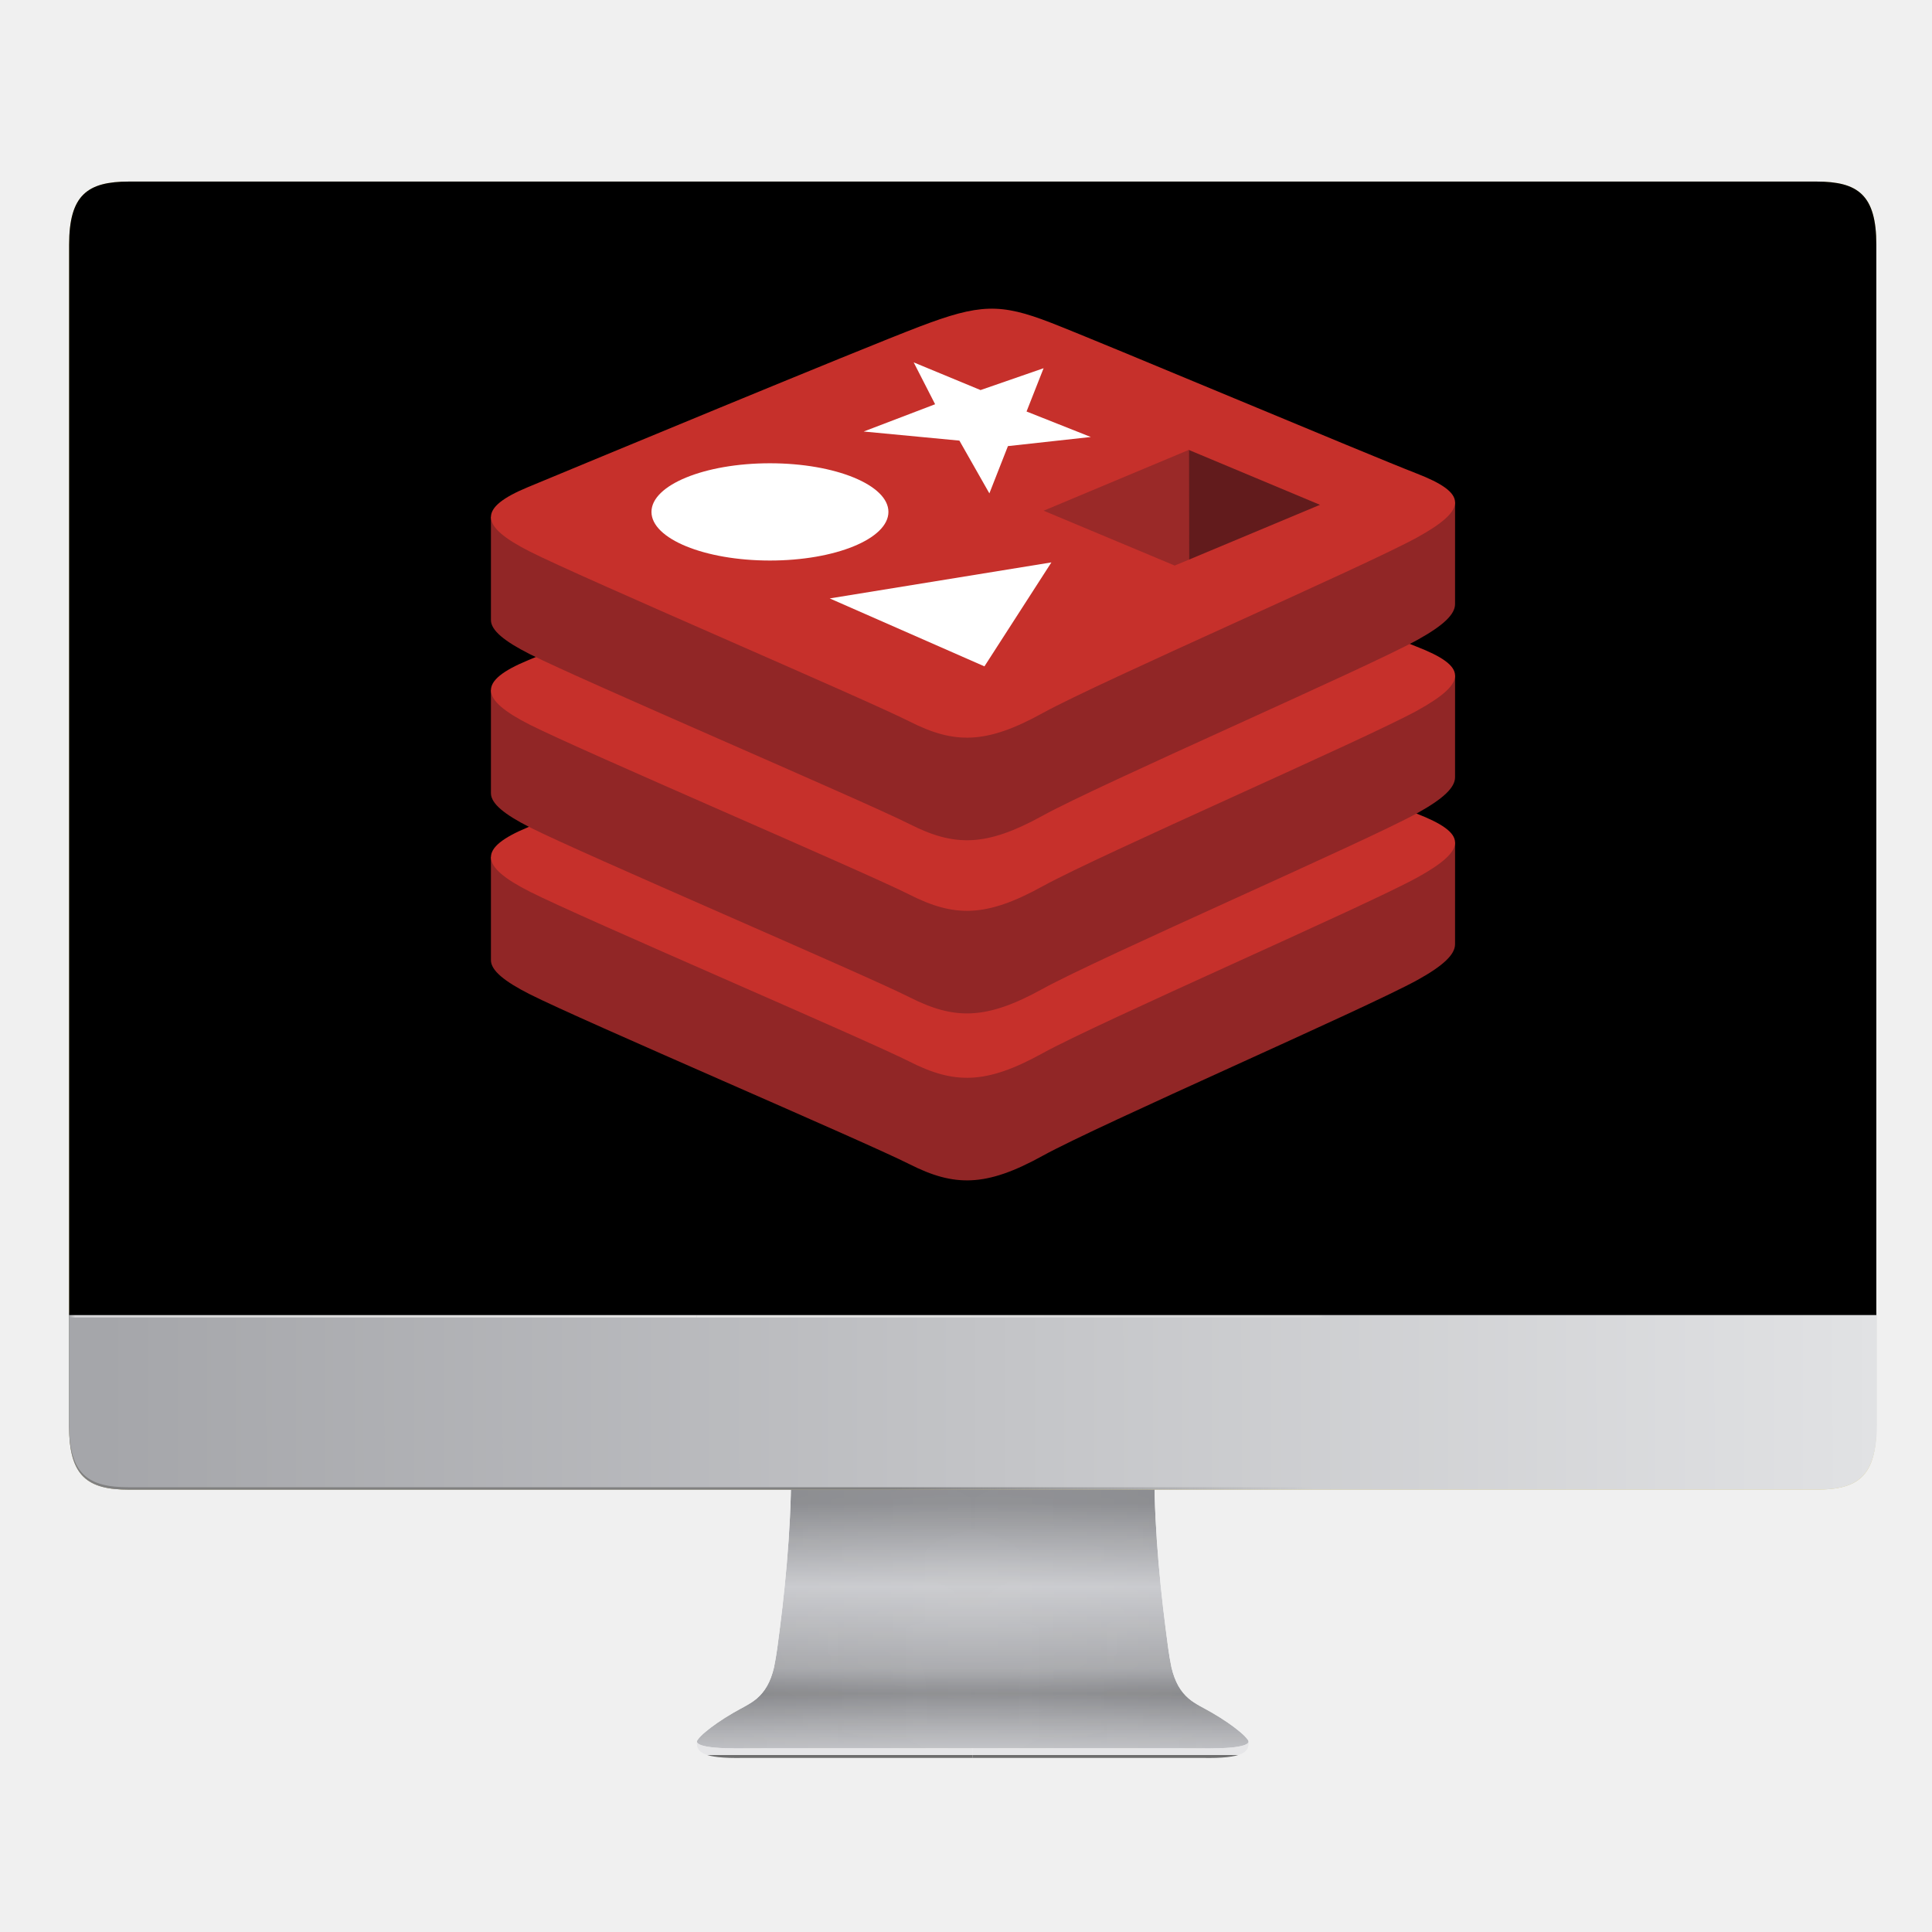
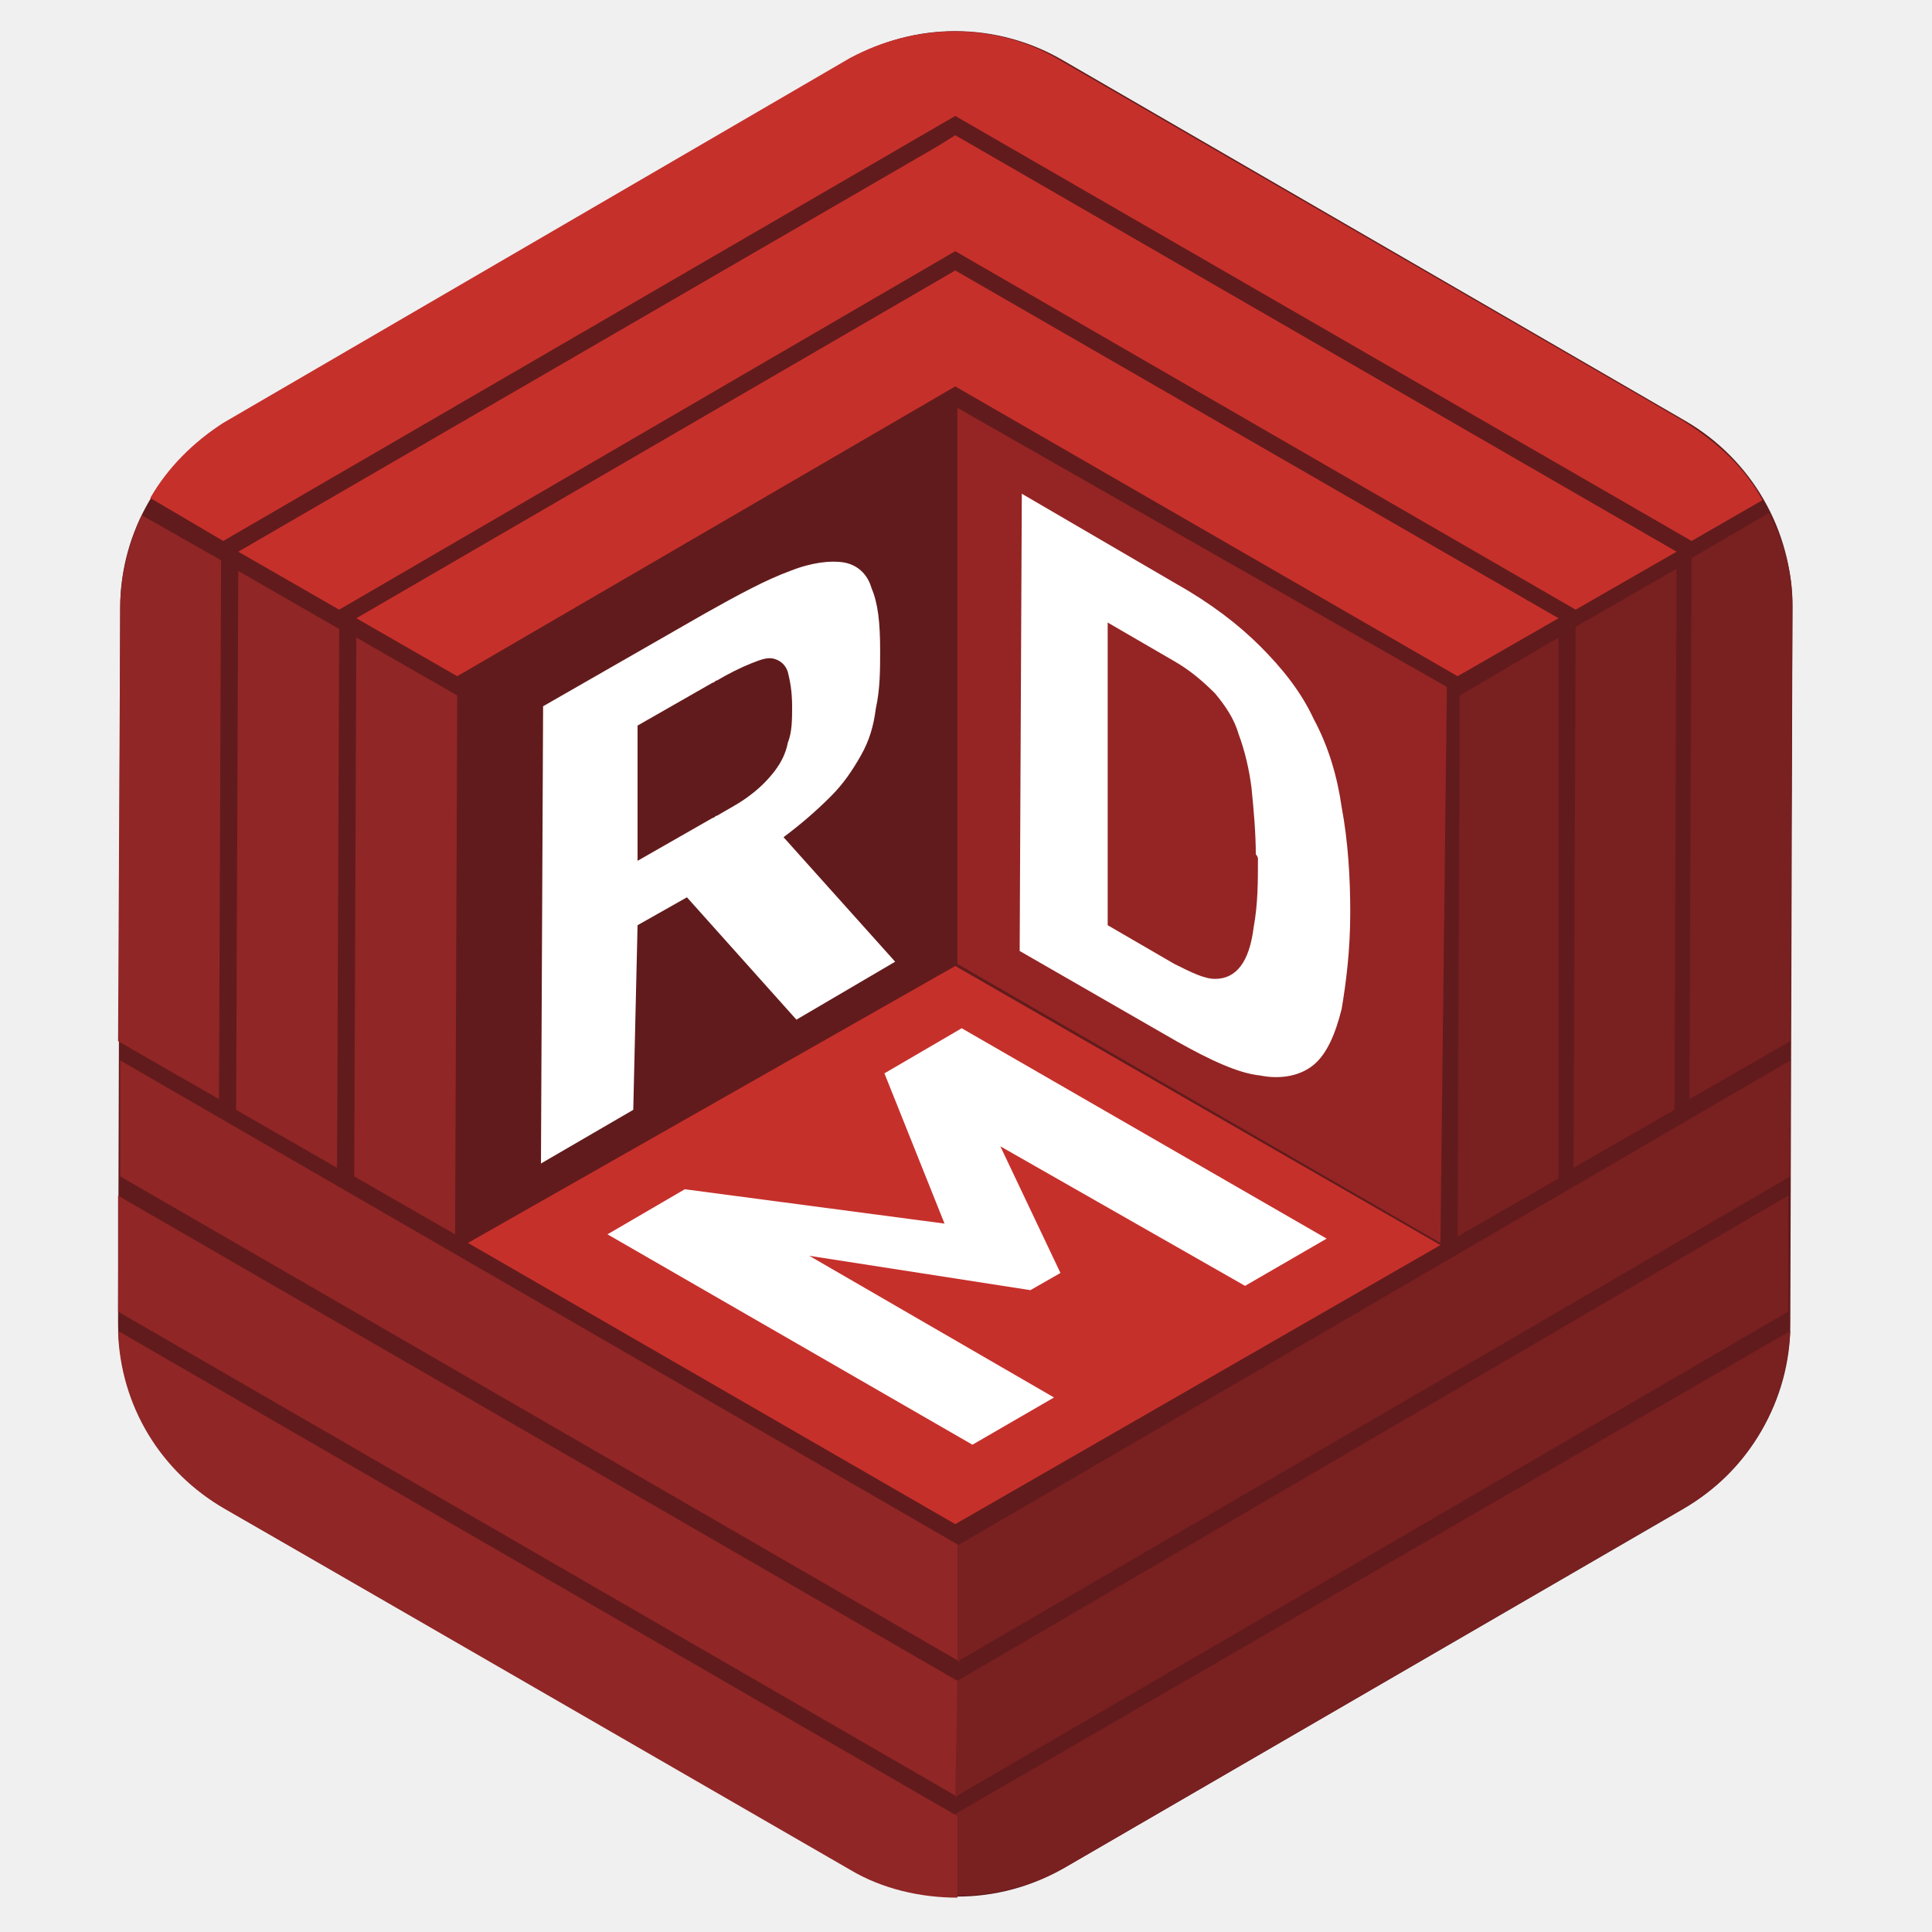
- <svg xmlns="http://www.w3.org/2000/svg" xmlns:xlink="http://www.w3.org/1999/xlink" width="1024" height="1024" viewBox="0 0 270.933 270.933" version="1.1" id="svg318">
-   <defs id="defs312">
-     <clipPath id="clip0">
-       <rect style="fill:#ffffff" y="0" x="0" width="81" height="66.964" id="rect200" />
-     </clipPath>
-     <linearGradient id="paint0_linear" x1="40.488" y1="66.835" x2="40.488" y2="66.836" gradientUnits="userSpaceOnUse">
-       <stop stop-color="#E6E6E8" id="stop135" />
-       <stop offset="1" stop-color="#6E6E6E" id="stop137" />
-     </linearGradient>
-     <mask id="mask0" mask-type="alpha" maskUnits="userSpaceOnUse" x="28" y="53" width="25" height="14">
-       <path style="fill:url(#paint2_linear)" d="M 40.488,53.723 32.339,53.976 c 0.064,2.388 -0.168,5.076 -0.498,7.513 -0.07,0.517 -0.138,1.081 -0.258,1.629 -0.158,0.628 -0.411,1.026 -0.77,1.319 -0.301,0.243 -0.689,0.404 -1.048,0.604 -0.532,0.292 -0.968,0.585 -1.257,0.817 -0.122,0.098 -0.256,0.21 -0.358,0.349 -0.015,0.023 -0.02,0.043 -0.02,0.062 5e-4,0.075 0.106,0.119 0.199,0.153 0.299,0.098 0.86,0.131 1.533,0.136 0.363,0.003 0.802,-0.005 1.203,-0.003 h 9.423 9.423 c 0.401,-0.003 0.84,0.005 1.203,0.003 0.673,-0.005 1.234,-0.038 1.533,-0.136 0.093,-0.034 0.199,-0.078 0.199,-0.153 0,-0.019 -0.006,-0.039 -0.02,-0.062 -0.102,-0.138 -0.236,-0.251 -0.358,-0.349 -0.289,-0.232 -0.725,-0.525 -1.257,-0.817 -0.359,-0.2 -0.748,-0.361 -1.048,-0.604 -0.359,-0.293 -0.612,-0.691 -0.77,-1.319 -0.12,-0.548 -0.188,-1.111 -0.259,-1.629 -0.331,-2.437 -0.562,-5.125 -0.498,-7.513 z" id="path6" />
-     </mask>
-     <linearGradient id="paint2_linear" x1="33.789" y1="56.134" x2="33.789" y2="66.559" gradientUnits="userSpaceOnUse">
-       <stop stop-color="#808185" id="stop145" />
-       <stop offset="0.341" stop-color="#C2C3C7" id="stop147" />
-       <stop offset="0.673" stop-color="#9C9DA1" id="stop149" />
-       <stop offset="0.775" stop-color="#7A7B7F" id="stop151" />
-       <stop offset="0.912" stop-color="#A2A3A7" id="stop153" />
-       <stop offset="1" stop-color="#B8B9BD" id="stop155" />
-     </linearGradient>
-     <filter style="color-interpolation-filters:sRGB" id="filter0_f" x="-4.686" y="32.163" width="67.527" height="68.16" filterUnits="userSpaceOnUse">
-       <feFlood flood-opacity="0" result="BackgroundImageFix" id="feFlood107" />
-       <feBlend mode="normal" in="SourceGraphic" in2="BackgroundImageFix" result="shape" id="feBlend109" />
-       <feGaussianBlur stdDeviation="15.692" result="effect1_foregroundBlur" id="feGaussianBlur111" />
-     </filter>
-     <filter style="color-interpolation-filters:sRGB" id="filter1_f" x="18.135" y="32.163" width="67.527" height="68.16" filterUnits="userSpaceOnUse">
-       <feFlood flood-opacity="0" result="BackgroundImageFix" id="feFlood114" />
-       <feBlend mode="normal" in="SourceGraphic" in2="BackgroundImageFix" result="shape" id="feBlend116" />
-       <feGaussianBlur stdDeviation="15.692" result="effect1_foregroundBlur" id="feGaussianBlur118" />
-     </filter>
-     <filter style="color-interpolation-filters:sRGB" id="filter2_f" x="-7.252" y="23.808" width="95.479" height="75.756" filterUnits="userSpaceOnUse">
-       <feFlood flood-opacity="0" result="BackgroundImageFix" id="feFlood121" />
-       <feBlend mode="normal" in="SourceGraphic" in2="BackgroundImageFix" result="shape" id="feBlend123" />
-       <feGaussianBlur stdDeviation="18.423" result="effect1_foregroundBlur" id="feGaussianBlur125" />
-     </filter>
-     <filter style="color-interpolation-filters:sRGB" id="filter3_f" x="-119.916" y="-90.018" width="320.807" height="302.989" filterUnits="userSpaceOnUse">
-       <feFlood flood-opacity="0" result="BackgroundImageFix" id="feFlood128" />
-       <feBlend mode="normal" in="SourceGraphic" in2="BackgroundImageFix" result="shape" id="feBlend130" />
-       <feGaussianBlur stdDeviation="74.755" result="effect1_foregroundBlur" id="feGaussianBlur132" />
-     </filter>
-     <linearGradient id="paint4_linear" x1="1.552" y1="51.857" x2="81" y2="51.756" gradientUnits="userSpaceOnUse">
-       <stop stop-color="#A5A6AA" id="stop171" />
-       <stop offset="1" stop-color="#E1E2E4" id="stop173" />
-     </linearGradient>
-     <linearGradient id="paint5_linear" x1="36.369" y1="51.857" x2="55.738" y2="51.857" gradientUnits="userSpaceOnUse">
-       <stop stop-color="#808080" id="stop176" />
-       <stop offset="1" stop-color="#808080" stop-opacity="0" id="stop178" />
-     </linearGradient>
-     <linearGradient id="paint6_linear" x1="1.552" y1="51.857" x2="81" y2="51.756" gradientUnits="userSpaceOnUse">
-       <stop stop-color="#A5A6AA" id="stop181" />
-       <stop offset="1" stop-color="#E1E2E4" id="stop183" />
-     </linearGradient>
-     <linearGradient id="paint7_linear" x1="-6.10352e-05" y1="48.2" x2="28.128" y2="48.2" gradientUnits="userSpaceOnUse">
-       <stop stop-color="#D5D5D7" stop-opacity="0" id="stop186" />
-       <stop offset="0.01" stop-color="#D5D5D7" id="stop188" />
-       <stop offset="1" stop-color="#E6E6E6" id="stop190" />
-     </linearGradient>
-     <linearGradient id="paint8_linear" x1="56.257" y1="48.2" x2="28.128" y2="48.2" gradientUnits="userSpaceOnUse">
-       <stop stop-color="#D5D5D7" stop-opacity="0" id="stop193" />
-       <stop offset="0.01" stop-color="#D5D5D7" id="stop195" />
-       <stop offset="1" stop-color="#E6E6E6" id="stop197" />
-     </linearGradient>
-     <linearGradient xlink:href="#paint0_linear" id="linearGradient496" gradientUnits="userSpaceOnUse" x1="40.488" y1="66.835" x2="40.488" y2="66.836" />
-     <linearGradient xlink:href="#paint0_linear" id="linearGradient498" gradientUnits="userSpaceOnUse" x1="40.488" y1="66.835" x2="40.488" y2="66.836" />
-     <linearGradient xlink:href="#paint2_linear" id="linearGradient500" gradientUnits="userSpaceOnUse" x1="33.789" y1="56.134" x2="33.789" y2="66.559" />
-   </defs>
-   <g id="layer1" transform="translate(0,-26.06673)">
-     <g clip-path="url(#clip0)" id="g45" transform="matrix(3.129736,0,0,3.301303,9.69509,51.52817)">
-       <path style="fill:url(#linearGradient496)" d="m 28.129,66.258 c -0.035,0.458 0.238,0.736 2.076,0.703 h 10.283 v -0.982 z" id="path2" />
-       <path style="fill:url(#linearGradient498)" d="m 52.847,66.258 c 0.035,0.458 -0.238,0.736 -2.076,0.703 H 40.488 v -0.982 z" id="path4" />
-       <mask id="mask280" mask-type="alpha" maskUnits="userSpaceOnUse" x="28" y="53" width="25" height="14">
-         <path style="fill:url(#paint2_linear)" d="M 40.488,53.723 32.339,53.976 c 0.064,2.388 -0.168,5.076 -0.498,7.513 -0.07,0.517 -0.138,1.081 -0.258,1.629 -0.158,0.628 -0.411,1.026 -0.77,1.319 -0.301,0.243 -0.689,0.404 -1.048,0.604 -0.532,0.292 -0.968,0.585 -1.257,0.817 -0.122,0.098 -0.256,0.21 -0.358,0.349 -0.015,0.023 -0.02,0.043 -0.02,0.062 5e-4,0.075 0.106,0.119 0.199,0.153 0.299,0.098 0.86,0.131 1.533,0.136 0.363,0.003 0.802,-0.005 1.203,-0.003 h 9.423 9.423 c 0.401,-0.003 0.84,0.005 1.203,0.003 0.673,-0.005 1.234,-0.038 1.533,-0.136 0.093,-0.034 0.199,-0.078 0.199,-0.153 0,-0.019 -0.006,-0.039 -0.02,-0.062 -0.102,-0.138 -0.236,-0.251 -0.358,-0.349 -0.289,-0.232 -0.725,-0.525 -1.257,-0.817 -0.359,-0.2 -0.748,-0.361 -1.048,-0.604 -0.359,-0.293 -0.612,-0.691 -0.77,-1.319 -0.12,-0.548 -0.188,-1.111 -0.259,-1.629 -0.331,-2.437 -0.562,-5.125 -0.498,-7.513 z" id="path278" />
-       </mask>
-       <g mask="url(#mask0)" id="g27">
-         <path style="fill:url(#linearGradient500)" d="M 40.488,53.723 32.339,53.976 c 0.064,2.388 -0.168,5.076 -0.498,7.513 -0.07,0.517 -0.138,1.081 -0.258,1.629 -0.158,0.628 -0.411,1.026 -0.77,1.319 -0.301,0.243 -0.689,0.404 -1.048,0.604 -0.532,0.292 -0.968,0.585 -1.257,0.817 -0.122,0.098 -0.256,0.21 -0.358,0.349 -0.015,0.023 -0.02,0.043 -0.02,0.062 5e-4,0.075 0.106,0.119 0.199,0.153 0.299,0.098 0.86,0.131 1.533,0.136 0.363,0.003 0.802,-0.005 1.203,-0.003 h 9.423 9.423 c 0.401,-0.003 0.84,0.005 1.203,0.003 0.673,-0.005 1.234,-0.038 1.533,-0.136 0.093,-0.034 0.199,-0.078 0.199,-0.153 0,-0.019 -0.006,-0.039 -0.02,-0.062 -0.102,-0.138 -0.236,-0.251 -0.358,-0.349 -0.289,-0.232 -0.725,-0.525 -1.257,-0.817 -0.359,-0.2 -0.748,-0.361 -1.048,-0.604 -0.359,-0.293 -0.612,-0.691 -0.77,-1.319 -0.12,-0.548 -0.188,-1.111 -0.259,-1.629 -0.331,-2.437 -0.562,-5.125 -0.498,-7.513 z" id="path9" />
-         <g style="filter:url(#filter0_f)" id="g13">
-           <path style="fill:#ffffff;fill-opacity:0.784" d="m 28.128,63.58 c 1.351,-0.202 2.264,0.58 3.328,1.022 -1.586,2.994 -3.172,3.435 -4.758,4.338 l 0.412,-4.034 z" id="path11" />
-         </g>
-         <g style="filter:url(#filter1_f)" id="g17">
-           <path style="fill:#ffffff;fill-opacity:0.784" d="m 52.847,63.58 c -1.351,-0.202 -2.264,0.58 -3.328,1.022 1.586,2.994 3.172,3.435 4.758,4.338 l -0.412,-4.034 z" id="path15" />
-         </g>
-         <g style="filter:url(#filter2_f)" id="g21">
-           <path style="fill:#ffffff;fill-opacity:0.588" d="m 51.382,61.686 c 0,-0.571 -4.878,-1.033 -10.894,-1.033 -6.017,0 -10.894,0.463 -10.894,1.033 0,0.571 4.878,1.033 10.894,1.033 6.017,0 10.894,-0.463 10.894,-1.033 z" id="path19" />
-         </g>
-         <g style="filter:url(#filter3_f)" id="g25">
-           <path style="fill:#ffffff" d="m 51.382,61.477 c 0,-1.096 -4.878,-1.985 -10.894,-1.985 -6.017,0 -10.894,0.889 -10.894,1.985 0,1.096 4.877,1.985 10.894,1.985 6.017,0 10.894,-0.889 10.894,-1.985 z" id="path23" />
-         </g>
-       </g>
-       <path style="fill:#c9a700;fill-opacity:0.489" d="M 2.684,0 C 0.816,0 -6.10352e-5,0.571 -6.10352e-5,2.684 v 2.788 42.676 1.946 2.788 c 0,2.113 0.816,2.684 2.684,2.684 h 5.749 0.435 63.85 5.574 c 1.868,0 2.684,-0.571 2.684,-2.684 V 48.148 5.471 2.684 C 80.975,0.571 80.159,0 78.291,0 H 72.543 72.108 8.258 Z" id="path29" />
-       <path style="fill:url(#paint4_linear)" d="m -6.10352e-5,48.148 v 1.946 2.788 c 0,2.113 0.816,2.684 2.684,2.684 h 5.749 0.435 63.85 5.574 c 1.868,0 2.684,-0.571 2.684,-2.684 v -4.734 z" id="path31" />
-       <path style="fill:url(#paint5_linear)" d="m -6.10352e-5,48.148 v 1.946 2.788 c 0,2.113 0.816,2.684 2.684,2.684 h 5.749 0.435 63.85 5.574 c 1.868,0 2.684,-0.571 2.684,-2.684 v -4.734 z" id="path33" />
-       <path style="fill:url(#paint6_linear)" d="m -6.10352e-5,48.047 v 1.946 2.788 c 0,2.113 0.816,2.684 2.685,2.684 h 5.751 0.435 63.87 5.575 c 1.869,0 2.685,-0.571 2.685,-2.684 v -4.734 z" id="path35" />
-       <path style="fill:url(#paint7_linear)" d="M 28.128,48.148 H -6.10352e-5 v 0.104 H 28.128 Z" id="path37" />
-       <path style="fill:url(#paint8_linear)" d="m 28.129,48.148 h 28.128 v 0.104 H 28.129 Z" id="path39" />
-       <path style="fill:#000000" d="M 2.684,0 C 0.816,0 -6.10352e-5,0.571 -6.10352e-5,2.684 V 5.471 48.148 H 80.975 V 5.471 2.684 C 80.975,0.571 80.159,0 78.291,0 H 72.543 72.108 8.258 Z" id="path41" />
-       <path style="fill:#000000" d="M 77.567,3.204 H 3.408 V 44.944 H 77.567 Z" id="path43" />
-     </g>
-     <path style="fill:#912626;stroke-width:3.214" d="m 198.754,163.508 c -7.215,3.982 -44.593,20.255 -52.551,24.648 -7.957,4.394 -12.378,4.351 -18.664,1.169 -6.286,-3.182 -46.063,-20.195 -53.228,-23.822 -3.582,-1.812 -5.465,-3.342 -5.465,-4.787 v -14.471 c 0,0 51.784,-11.937 60.144,-15.113 8.36,-3.176 11.26,-3.291 18.375,-0.531 7.115,2.76 49.655,10.887 56.686,13.614 0,0 -0.003,12.924 -0.003,14.266 9.5e-4,1.43 -1.622,3 -5.294,5.027 z" id="path47" />
-     <path style="fill:#c6302b;stroke-width:3.214" d="m 198.752,149.123 c -7.215,3.981 -44.592,20.254 -52.549,24.647 -7.957,4.394 -12.377,4.351 -18.663,1.169 -6.287,-3.18 -46.062,-20.196 -53.226,-23.82 -7.165,-3.626 -7.315,-6.122 -0.277,-9.041 7.038,-2.919 46.595,-19.352 54.956,-22.528 8.36,-3.175 11.26,-3.291 18.373,-0.53 7.115,2.759 44.269,18.418 51.299,21.145 7.032,2.73 7.302,4.976 0.087,8.959 z" id="path49" />
-     <path style="fill:#912626;stroke-width:3.214" d="m 198.754,140.094 c -7.215,3.982 -44.593,20.256 -52.551,24.65 -7.957,4.392 -12.378,4.349 -18.664,1.167 -6.287,-3.18 -46.063,-20.195 -53.228,-23.822 -3.582,-1.812 -5.465,-3.34 -5.465,-4.786 v -14.472 c 0,0 51.784,-11.937 60.144,-15.113 8.36,-3.176 11.26,-3.291 18.375,-0.532 7.115,2.76 49.655,10.885 56.686,13.613 0,0 -0.003,12.924 -0.003,14.268 9.5e-4,1.43 -1.622,3 -5.294,5.026 z" id="path51" />
-     <path style="fill:#c6302b;stroke-width:3.214" d="m 198.752,125.708 c -7.215,3.982 -44.592,20.254 -52.549,24.649 -7.957,4.392 -12.377,4.349 -18.663,1.167 -6.287,-3.18 -46.062,-20.195 -53.226,-23.82 -7.165,-3.626 -7.315,-6.122 -0.277,-9.041 7.038,-2.918 46.595,-19.352 54.956,-22.527 8.36,-3.175 11.26,-3.29 18.373,-0.531 7.115,2.759 44.269,18.417 51.299,21.145 7.032,2.729 7.302,4.976 0.087,8.958 z" id="path53" />
-     <path style="fill:#912626;stroke-width:3.214" d="m 198.754,115.81 c -7.215,3.982 -44.593,20.256 -52.551,24.65 -7.957,4.392 -12.378,4.349 -18.664,1.167 -6.287,-3.181 -46.063,-20.196 -53.228,-23.821 -3.582,-1.813 -5.465,-3.342 -5.465,-4.786 V 98.548 c 0,0 51.784,-11.936 60.144,-15.111 8.36,-3.176 11.26,-3.291 18.375,-0.531 7.115,2.76 49.655,10.885 56.686,13.613 0,0 -0.003,12.925 -0.003,14.267 9.5e-4,1.429 -1.622,2.998 -5.294,5.025 z" id="path55" />
-     <path style="fill:#c6302b;stroke-width:3.214" d="m 198.752,101.425 c -7.215,3.982 -44.592,20.255 -52.549,24.648 -7.957,4.392 -12.377,4.349 -18.663,1.168 -6.286,-3.181 -46.062,-20.195 -53.226,-23.821 -7.165,-3.626 -7.315,-6.123 -0.277,-9.041 7.038,-2.918 46.595,-19.351 54.956,-22.527 8.36,-3.176 11.26,-3.29 18.373,-0.53 7.115,2.76 44.269,18.418 51.299,21.145 7.032,2.727 7.302,4.975 0.087,8.957 z" id="path57" />
-     <path style="fill:#ffffff;stroke-width:3.214" d="m 152.971,87.348 -11.624,1.278 -2.602,6.63 -4.204,-7.399 -13.422,-1.277 10.016,-3.824 -3.005,-5.871 9.377,3.883 8.84,-3.065 -2.389,6.071 z" id="path59" />
-     <path style="fill:#ffffff;stroke-width:3.214" d="m 138.051,119.514 -21.695,-9.528 31.087,-5.052 z" id="path61" />
-     <path style="fill:#ffffff;stroke-width:3.214" d="m 107.973,91.033 c 9.177,0 16.615,3.054 16.615,6.82 0,3.767 -7.439,6.82 -16.615,6.82 -9.176,0 -16.615,-3.053 -16.615,-6.82 0,-3.766 7.439,-6.82 16.615,-6.82 z" id="path63" />
-     <path style="fill:#621b1c;stroke-width:3.214" d="m 166.709,89.16 18.398,7.699 -18.383,7.691 z" id="path65" />
-     <path style="fill:#9a2928;stroke-width:3.214" d="m 146.355,97.685 20.355,-8.526 0.015,15.39 -1.996,0.827 z" id="path67" />
-   </g>
+ <svg xmlns="http://www.w3.org/2000/svg" version="1.1" id="Layer_1" x="0px" y="0px" viewBox="0 0 90 90" style="enable-background:new 0 0 90 90;" xml:space="preserve">
+   <style type="text/css">
+ 	.st0{fill:#621B1C;}
+ 	.st1{fill:#C6302B;}
+ 	.st2{fill:#942524;}
+ 	.st3{fill:#912626;}
+ 	.st4{fill:#792021;}
+ 	.st5{fill:#FFFFFF;}
+ </style>
+   <path class="st0" d="M83.5,28.3c0-3.6-1.9-6.9-5-8.7l-29-16.8c-3.1-1.8-6.9-1.8-10,0L10.6,19.7c-3.1,1.8-5,5.1-5,8.6L5.5,61.6  c0,3.6,1.9,6.9,5,8.7L39.6,87c3.1,1.8,6.9,1.8,10,0l28.8-16.7c3.1-1.8,5-5.1,5-8.6L83.5,28.3z" />
+   <path class="st1" d="M43.7,6.8L11.1,25.7l4.7,2.7l28.7-16.7l28.9,16.7l4.7-2.7L44.5,6.3L43.7,6.8z" />
+   <path class="st1" d="M16.6,28.8l4.7,2.7L44.5,18l23.4,13.5l4.7-2.7L44.5,12.6L16.6,28.8z" />
+   <path class="st1" d="M82.1,23.3l-3.3,1.9L44.5,5.4L10.4,25.2l-3.4-2c0.8-1.4,2-2.6,3.4-3.5l0,0l29.2-17c3-1.6,6.6-1.7,9.6,0  l29.2,16.9l0,0C80,20.6,81.3,21.8,82.1,23.3z" />
+   <path class="st2" d="M44.6,44.9V19l22.8,13l-0.3,25.9L44.6,44.9z" />
+   <path class="st1" d="M44.5,71L21.8,57.9l22.7-12.9l22.6,13L44.5,71z" />
+   <path class="st3" d="M5.5,61.1l39.1,22.6l0-5.4L5.5,55.7L5.5,61.1z" />
+   <path class="st3" d="M15.8,29.3l-4.7-2.7L11,51.7l4.7,2.7L15.8,29.3z" />
+   <path class="st3" d="M5.6,49.4l0,5.4l39.1,22.6l0-5.4L5.6,49.4z" />
+   <path class="st3" d="M21.3,32.4l-4.7-2.7l-0.1,25.1l4.7,2.7L21.3,32.4z" />
+   <path class="st4" d="M83.4,62L83.4,62c-0.2,3.4-1.9,6.4-4.7,8.1L49.6,87l0,0c-1.6,0.9-3.3,1.3-5.1,1.3l0-3.8L83.4,62z" />
+   <path class="st4" d="M44.5,83.7l38.8-22.6l0-5.4L44.6,78.3L44.5,83.7z" />
+   <path class="st4" d="M44.6,77.4l38.8-22.6l0-5.4L44.6,72L44.6,77.4z" />
+   <path class="st4" d="M78.1,26.5l-4.7,2.7l-0.1,25.2l4.7-2.7L78.1,26.5z" />
+   <path class="st4" d="M72.6,29.7L68,32.4l-0.1,25.2l4.7-2.7L72.6,29.7z" />
+   <path class="st4" d="M83.5,28.1L83.5,28.1l-0.1,20.4l-4.7,2.7l0.1-25.2l3.6-2.1C83.1,25.2,83.5,26.7,83.5,28.1z" />
+   <path class="st3" d="M44.6,84.6l0,3.8c-1.7,0-3.5-0.4-5-1.3L10.5,70.3c-3-1.7-4.9-4.8-5-8.3L44.6,84.6z" />
+   <path class="st3" d="M10.3,26.1l-0.1,25.1l-4.7-2.7l0.1-20.2c0-1.5,0.4-3,1-4.3L10.3,26.1z" />
+   <path class="st5" d="M41.2,50l2.8,7l-12.1-1.6l-3.6,2.1l17,9.8l3.8-2.2l-11.4-6.6L48,60.1l1.4-0.8l-2.8-5.9L58,59.9l3.8-2.2l-17-9.8  L41.2,50z" />
+   <path class="st5" d="M62.5,37.6c-0.2-1.4-0.6-2.8-1.3-4.1c-0.6-1.3-1.5-2.4-2.5-3.4c-1-1-2.3-2-3.9-2.9L47.6,23l-0.1,21.3l7.3,4.2  c1.6,0.9,2.9,1.5,3.9,1.6c1,0.2,1.9,0,2.5-0.5c0.6-0.5,1-1.4,1.3-2.6c0.2-1.2,0.4-2.7,0.4-4.5C62.9,40.9,62.8,39.2,62.5,37.6z   M58.6,40c0,1.1,0,2.1-0.2,3.2c-0.1,0.8-0.3,1.4-0.6,1.8c-0.3,0.4-0.7,0.6-1.2,0.6c-0.5,0-1.1-0.3-1.9-0.7l-3.1-1.8l0-14.1l3.1,1.8  c0.7,0.4,1.3,0.9,1.9,1.5c0.5,0.6,0.9,1.2,1.1,1.9c0.3,0.8,0.5,1.7,0.6,2.5c0.1,1,0.2,2.1,0.2,3.1C58.6,39.9,58.6,40,58.6,40z" />
+   <path class="st5" d="M29.7,43.1l2.3-1.3l5.1,5.7l4.6-2.7l-5.2-5.8c0.8-0.6,1.5-1.2,2.2-1.9c0.6-0.6,1-1.2,1.4-1.9  c0.4-0.7,0.6-1.4,0.7-2.2c0.2-0.9,0.2-1.8,0.2-2.7c0-1.3-0.1-2.2-0.4-2.9c-0.2-0.7-0.7-1.1-1.3-1.2c-0.6-0.1-1.5,0-2.5,0.4  c-1.1,0.4-2.4,1.1-4,2l-7.5,4.3l-0.1,21.3l4.3-2.5L29.7,43.1z M29.7,33.8l3.5-2c0.1,0,0.1-0.1,0.2-0.1c0.5-0.3,1.1-0.6,1.6-0.8  c0.5-0.2,0.8-0.3,1.1-0.2c0.3,0.1,0.5,0.3,0.6,0.6c0.1,0.4,0.2,0.9,0.2,1.6c0,0.6,0,1.2-0.2,1.7c-0.1,0.5-0.3,0.9-0.6,1.3  c-0.3,0.4-0.7,0.8-1.1,1.1c-0.5,0.4-1.1,0.7-1.6,1c-0.1,0-0.1,0.1-0.2,0.1l-3.5,2L29.7,33.8z" />
</svg>
